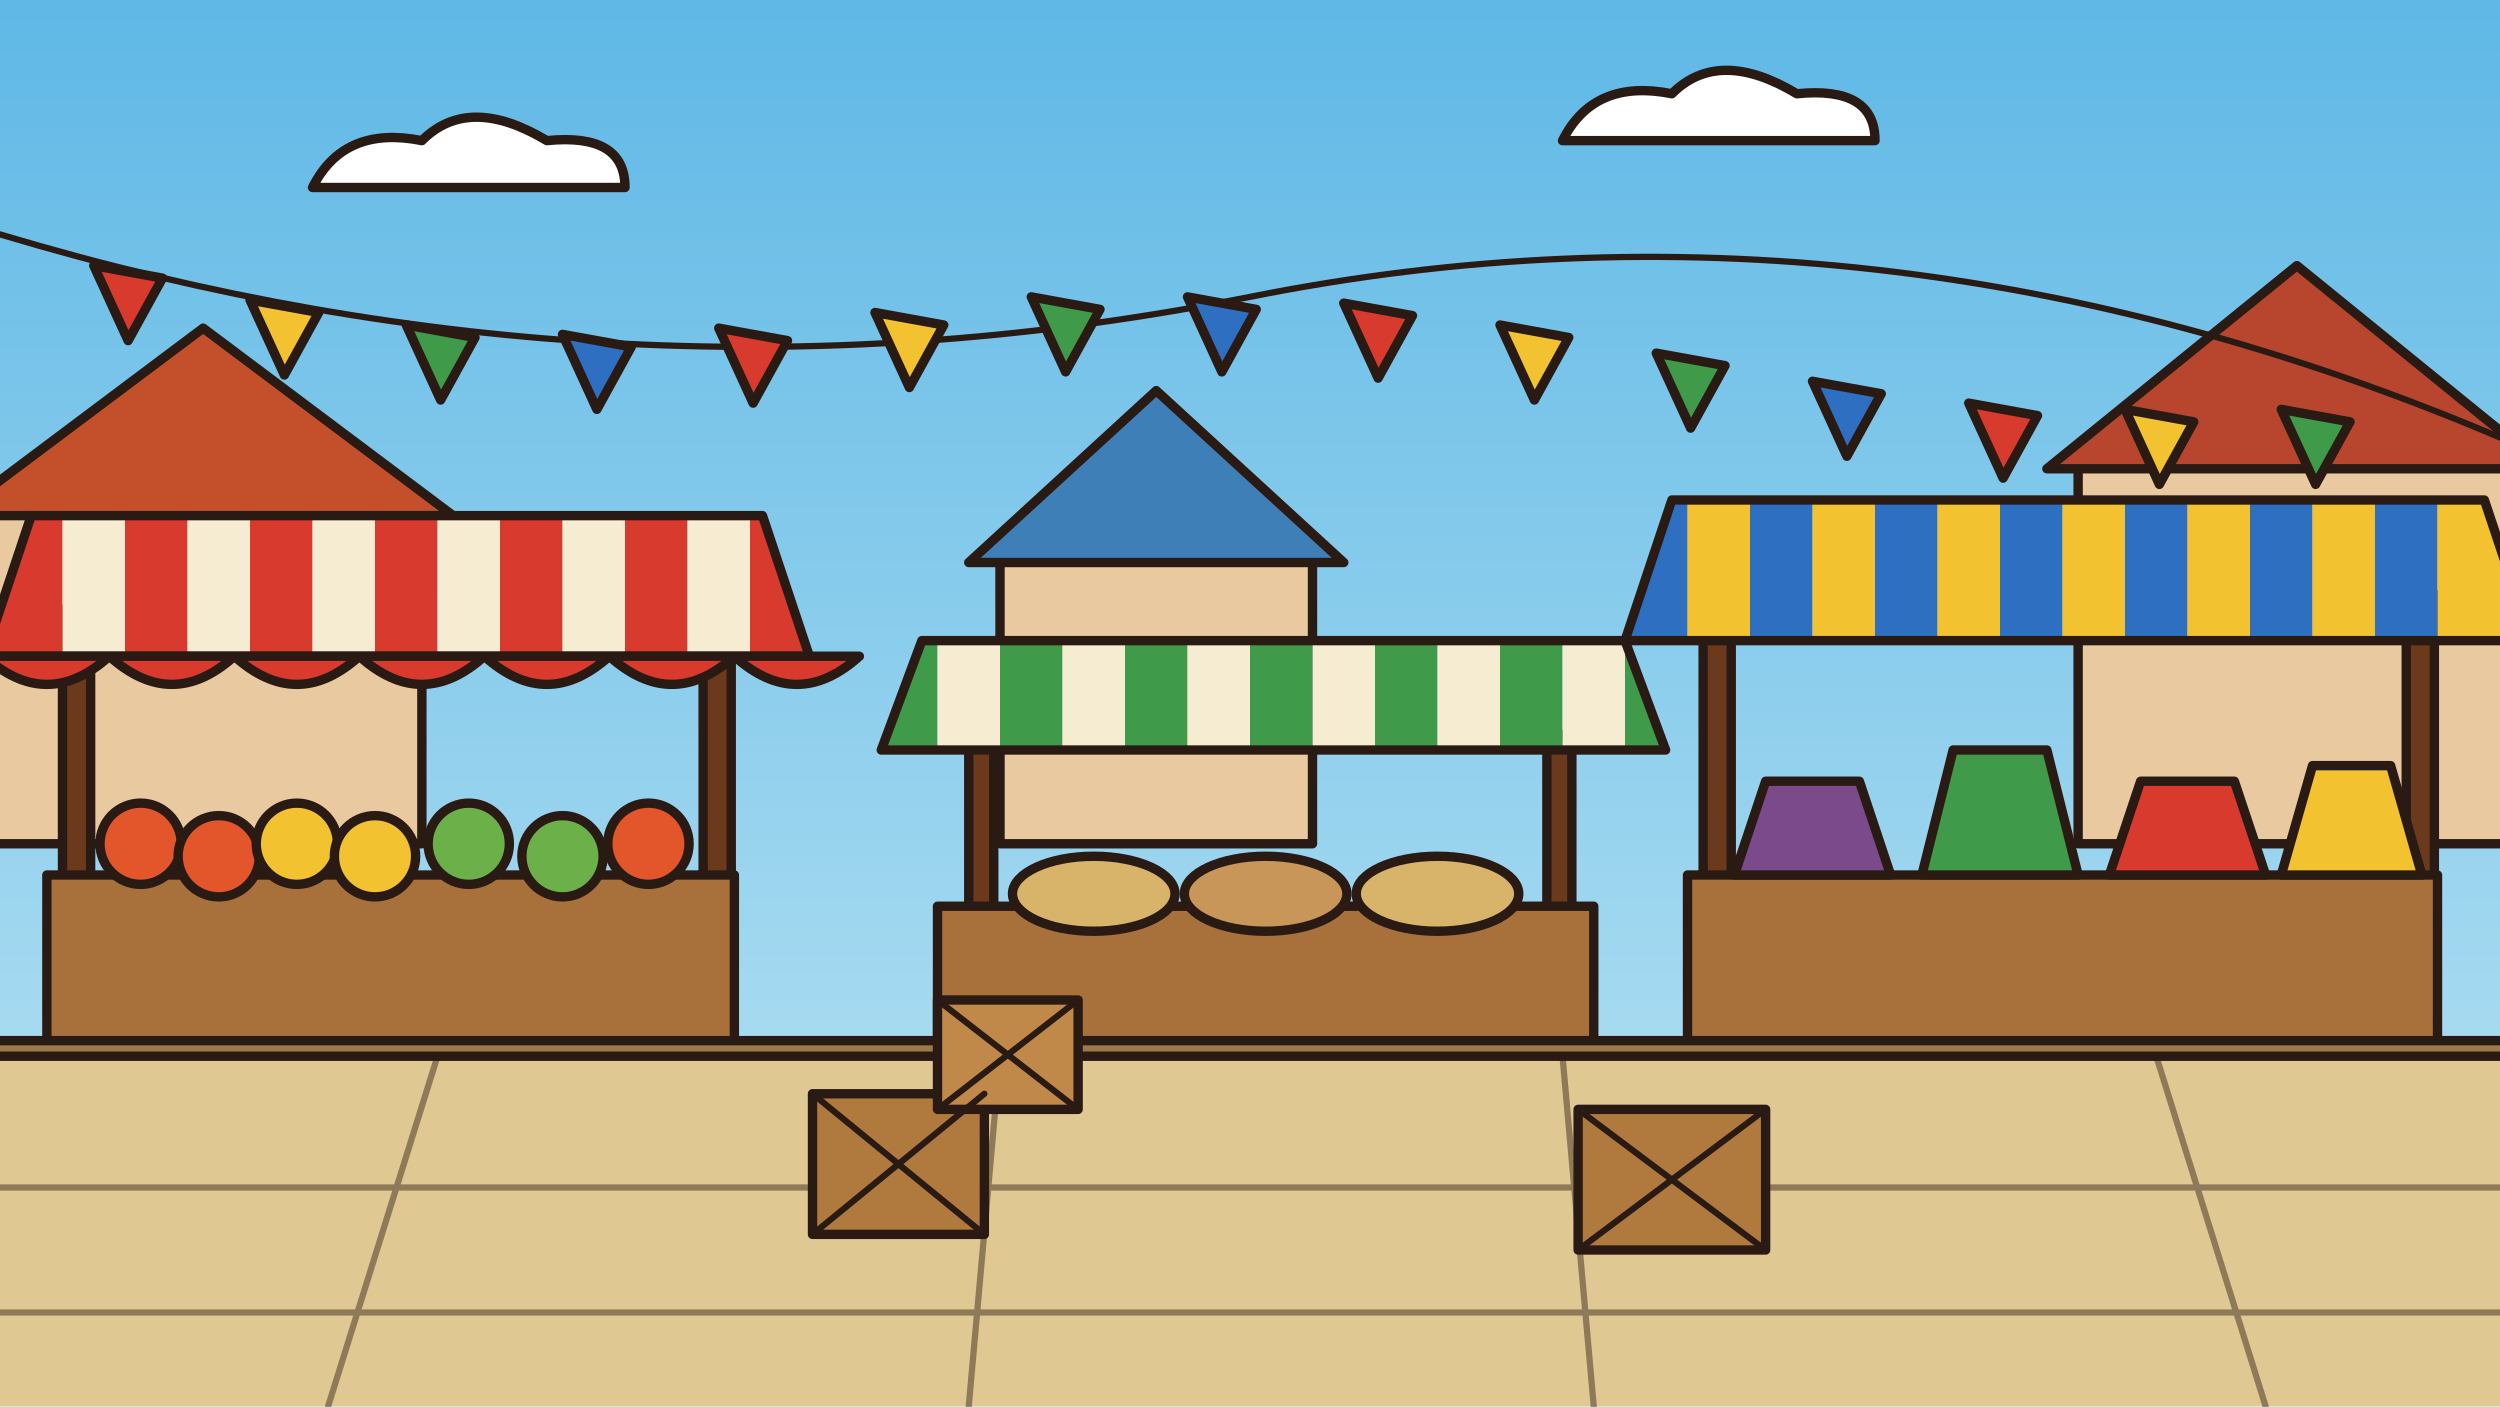
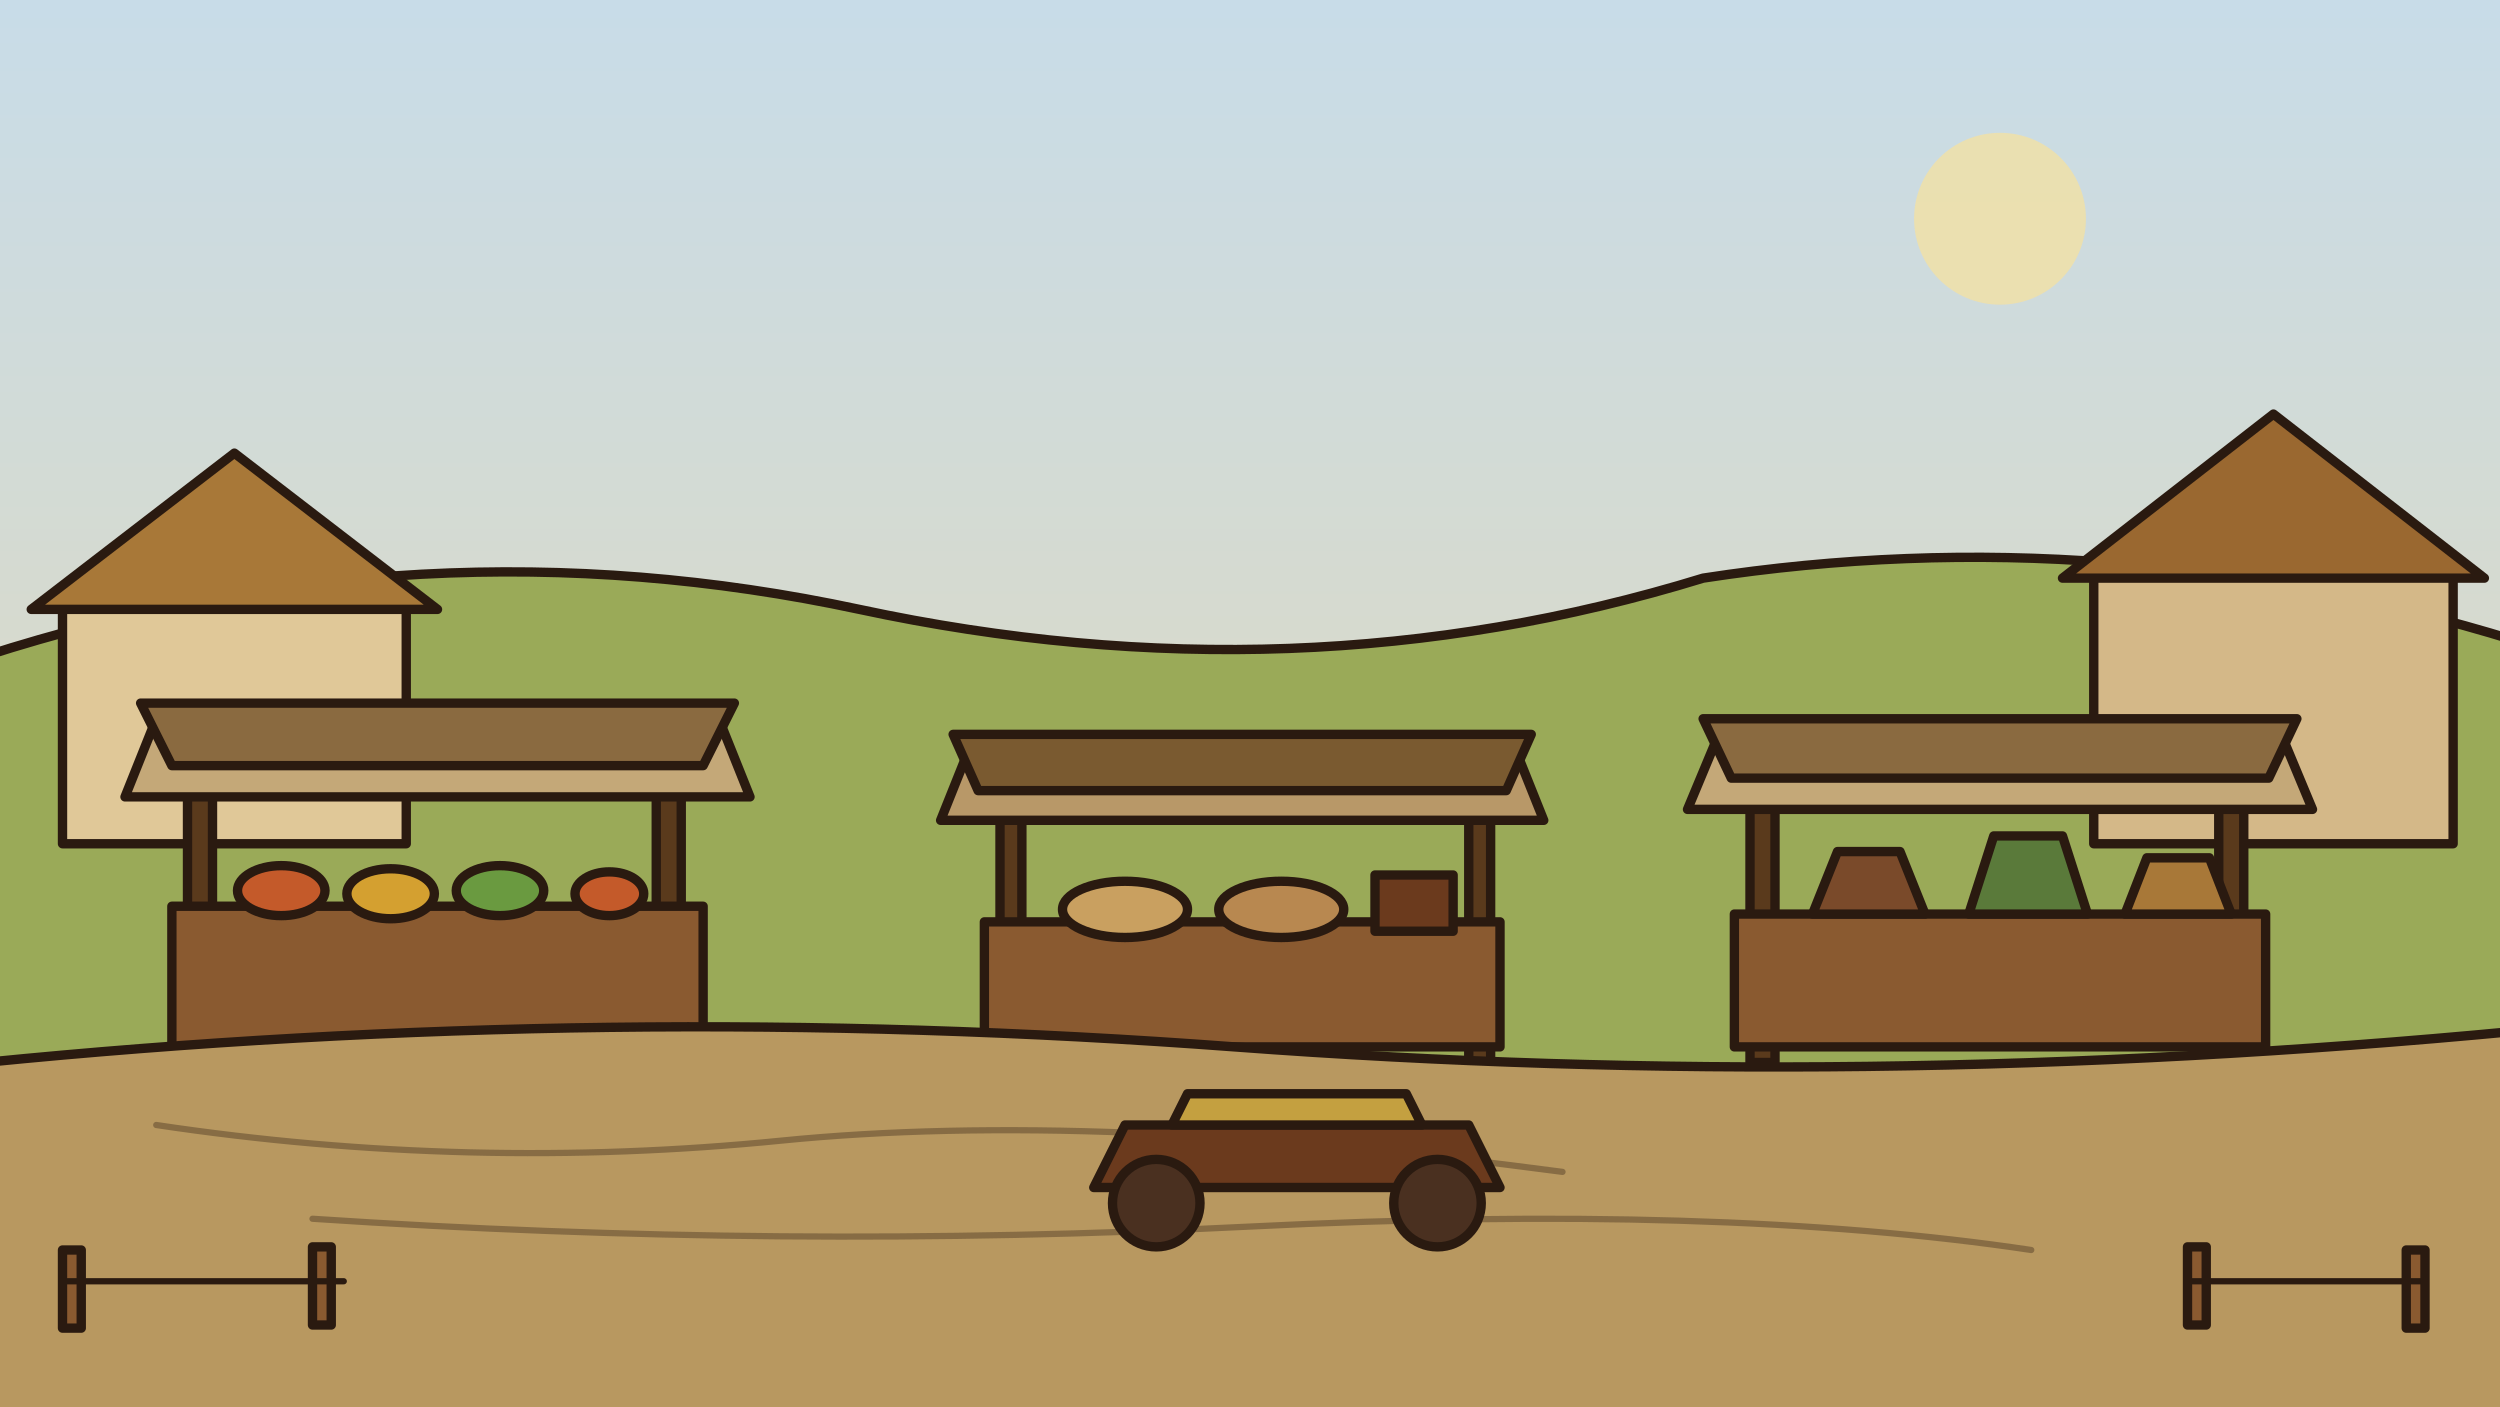
<svg xmlns="http://www.w3.org/2000/svg" viewBox="0 0 1600 900" width="1600" height="900">
-   <style>.o{stroke:#2a1a14;stroke-width:6;stroke-linejoin:round;stroke-linecap:round}.t{stroke:#2a1a14;stroke-width:4;stroke-linejoin:round;stroke-linecap:round;fill:none}</style>
+   <style>.o{stroke:#2a1a10;stroke-width:6;stroke-linejoin:round;stroke-linecap:round}.t{stroke:#2a1a10;stroke-width:4;stroke-linejoin:round;stroke-linecap:round;fill:none}</style>
  <defs>
    <linearGradient id="sky" x1="0" y1="0" x2="0" y2="1">
-       <stop offset="0" stop-color="#5fb8e6" />
-       <stop offset="1" stop-color="#bfe6f4" />
+       <stop offset="0" stop-color="#c8dce8" />
+       <stop offset="1" stop-color="#e8d8b0" />
    </linearGradient>
-     <pattern id="stripeR" width="80" height="10" patternUnits="userSpaceOnUse">
-       <rect width="40" height="10" fill="#d93a2e" />
-       <rect x="40" width="40" height="10" fill="#f6ecd2" />
-     </pattern>
-     <pattern id="stripeB" width="80" height="10" patternUnits="userSpaceOnUse">
-       <rect width="40" height="10" fill="#2f6fc2" />
-       <rect x="40" width="40" height="10" fill="#f2c230" />
-     </pattern>
-     <pattern id="stripeG" width="80" height="10" patternUnits="userSpaceOnUse">
-       <rect width="40" height="10" fill="#3f9b4a" />
-       <rect x="40" width="40" height="10" fill="#f6ecd2" />
-     </pattern>
  </defs>
  <g id="sky">
    <rect width="1600" height="900" fill="url(#sky)" />
-     <g fill="#fff" class="o">
-       <path d="M200 120q20-40 70-30 30-30 80 0 50-5 50 30z" />
-       <path d="M1000 90q20-40 70-30 30-30 80 0 50-5 50 30z" />
+     <circle cx="1280" cy="140" r="55" fill="#f0e0a8" opacity=".85" />
+   </g>
+   <g id="hills">
+     <path class="o" d="M-10 420q280-90 560-30t540-20q260-40 520 40v500h-1620z" fill="#9aaa58" />
+   </g>
+   <g id="cottages">
+     <path class="o" d="M40 380h220v160H40z" fill="#e0c898" />
+     <path class="o" d="M20 390l130-100 130 100z" fill="#a87838" />
+     <path class="o" d="M1340 360h230v180h-230z" fill="#d4b888" />
+     <path class="o" d="M1320 370l135-105 135 105z" fill="#9a6830" />
+   </g>
+   <g id="stall-left">
+     <rect class="o" x="120" y="480" width="16" height="200" fill="#5a3a1c" />
+     <rect class="o" x="420" y="480" width="16" height="200" fill="#5a3a1c" />
+     <path class="o" d="M100 460h360l20 50H80z" fill="#c4a878" />
+     <path class="o" d="M90 450h380l-20 40H110z" fill="#8a6a40" />
+     <rect class="o" x="110" y="580" width="340" height="90" fill="#8a5a30" />
+     <g class="o">
+       <ellipse cx="180" cy="570" rx="28" ry="16" fill="#c45a2a" />
+       <ellipse cx="250" cy="572" rx="28" ry="16" fill="#d4a030" />
+       <ellipse cx="320" cy="570" rx="28" ry="16" fill="#6a9a40" />
+       <ellipse cx="390" cy="572" rx="22" ry="14" fill="#c45a2a" />
    </g>
  </g>
-   <g id="roofs-back">
-     <path class="o" d="M-10 330l140-100 140 100v210h-280z" fill="#e8c9a0" />
-     <path class="o" d="M-30 330l160-120 160 120z" fill="#c4502b" />
-     <path class="o" d="M1330 300l140-110 140 110v240h-280z" fill="#e8c9a0" />
-     <path class="o" d="M1310 300l160-130 160 130z" fill="#b8452e" />
-     <path class="o" d="M640 360l100-90 100 90v180h-200z" fill="#e8c9a0" />
-     <path class="o" d="M620 360l120-110 120 110z" fill="#3f7fb8" />
-   </g>
-   <g id="bunting">
-     <path class="t" d="M0 150q400 120 800 40t800 90" />
+   <g id="stall-center">
+     <rect class="o" x="640" y="500" width="14" height="180" fill="#5a3a1c" />
+     <rect class="o" x="940" y="500" width="14" height="180" fill="#5a3a1c" />
+     <path class="o" d="M620 480h350l18 45H602z" fill="#b89868" />
+     <path class="o" d="M610 470h370l-16 36H626z" fill="#7a5a30" />
+     <rect class="o" x="630" y="590" width="330" height="80" fill="#8a5a30" />
    <g class="o">
-       <path d="M60 170l22 48 22-40z" fill="#d93a2e" />
-       <path d="M160 192l22 48 22-40z" fill="#f2c230" />
-       <path d="M260 208l22 48 22-40z" fill="#3f9b4a" />
-       <path d="M360 214l22 48 22-40z" fill="#2f6fc2" />
-       <path d="M460 210l22 48 22-40z" fill="#d93a2e" />
-       <path d="M560 200l22 48 22-40z" fill="#f2c230" />
-       <path d="M660 190l22 48 22-40z" fill="#3f9b4a" />
-       <path d="M760 190l22 48 22-40z" fill="#2f6fc2" />
-       <path d="M860 194l22 48 22-40z" fill="#d93a2e" />
-       <path d="M960 208l22 48 22-40z" fill="#f2c230" />
-       <path d="M1060 226l22 48 22-40z" fill="#3f9b4a" />
-       <path d="M1160 244l22 48 22-40z" fill="#2f6fc2" />
-       <path d="M1260 258l22 48 22-40z" fill="#d93a2e" />
-       <path d="M1360 262l22 48 22-40z" fill="#f2c230" />
-       <path d="M1460 262l22 48 22-40z" fill="#3f9b4a" />
-     </g>
-   </g>
-   <g id="stall-left">
-     <rect class="o" x="40" y="390" width="18" height="260" fill="#6b3a1d" />
-     <rect class="o" x="450" y="390" width="18" height="260" fill="#6b3a1d" />
-     <path class="o" d="M20 330h468l30 90H-10z" fill="url(#stripeR)" />
-     <path class="o" d="M-10 420q40 36 80 0 40 36 80 0 40 36 80 0 40 36 80 0 40 36 80 0 40 36 80 0 40 36 80 0v0z" fill="#d93a2e" />
-     <rect class="o" x="30" y="560" width="440" height="110" fill="#a8703a" />
-     <g class="o">
-       <circle cx="90" cy="540" r="26" fill="#e3552b" />
-       <circle cx="140" cy="548" r="26" fill="#e3552b" />
-       <circle cx="190" cy="540" r="26" fill="#f2c230" />
-       <circle cx="240" cy="548" r="26" fill="#f2c230" />
-       <circle cx="300" cy="540" r="26" fill="#6cb04a" />
-       <circle cx="360" cy="548" r="26" fill="#6cb04a" />
-       <circle cx="415" cy="540" r="26" fill="#e3552b" />
+       <ellipse cx="720" cy="582" rx="40" ry="18" fill="#c9a060" />
+       <ellipse cx="820" cy="582" rx="40" ry="18" fill="#b88850" />
+       <rect x="880" y="560" width="50" height="36" fill="#6b3a1d" />
    </g>
  </g>
  <g id="stall-right">
-     <rect class="o" x="1090" y="380" width="18" height="270" fill="#6b3a1d" />
-     <rect class="o" x="1540" y="380" width="18" height="270" fill="#6b3a1d" />
-     <path class="o" d="M1070 320h520l30 90h-580z" fill="url(#stripeB)" />
-     <rect class="o" x="1080" y="560" width="480" height="110" fill="#a8703a" />
+     <rect class="o" x="1120" y="490" width="16" height="190" fill="#5a3a1c" />
+     <rect class="o" x="1420" y="490" width="16" height="190" fill="#5a3a1c" />
+     <path class="o" d="M1100 470h360l20 48H1080z" fill="#c4a878" />
+     <path class="o" d="M1090 460h380l-18 38H1108z" fill="#8a6a40" />
+     <rect class="o" x="1110" y="585" width="340" height="85" fill="#8a5a30" />
    <g class="o">
-       <path d="M1110 560l20-60h60l20 60z" fill="#7a4a8a" />
-       <path d="M1230 560l20-80h60l20 80z" fill="#3f9b4a" />
-       <path d="M1350 560l20-60h60l20 60z" fill="#d93a2e" />
-       <path d="M1460 560l20-70h50l20 70z" fill="#f2c230" />
-     </g>
-   </g>
-   <g id="stall-center">
-     <rect class="o" x="620" y="470" width="16" height="190" fill="#6b3a1d" />
-     <rect class="o" x="990" y="470" width="16" height="190" fill="#6b3a1d" />
-     <path class="o" d="M590 410h450l26 70H564z" fill="url(#stripeG)" />
-     <rect class="o" x="600" y="580" width="420" height="90" fill="#a8703a" />
-     <g class="o">
-       <ellipse cx="700" cy="572" rx="52" ry="24" fill="#d8b46a" />
-       <ellipse cx="810" cy="572" rx="52" ry="24" fill="#c9965a" />
-       <ellipse cx="920" cy="572" rx="52" ry="24" fill="#d8b46a" />
+       <path d="M1160 585l16-40h40l16 40z" fill="#7a4a2a" />
+       <path d="M1260 585l16-50h44l16 50z" fill="#5a7a3a" />
+       <path d="M1360 585l14-36h40l14 36z" fill="#a87838" />
    </g>
  </g>
  <g id="ground">
-     <rect y="670" width="1600" height="230" fill="#e0c892" />
-     <rect class="o" x="-10" y="666" width="1620" height="10" fill="#9a7a4a" />
-     <g class="t" opacity=".45">
-       <path d="M0 760h1600M0 840h1600M280 676l-70 224M640 676l-20 224M1000 676l20 224M1380 676l70 224" />
+     <path class="o" d="M-10 680q400-40 800-10t820-10v250h-1620z" fill="#b89860" />
+     <g class="t" opacity=".35">
+       <path d="M100 720q200 30 400 10t500 20M200 780q300 20 600 5t500 15" />
    </g>
  </g>
-   <g id="crates">
-     <g class="o">
-       <rect x="520" y="700" width="110" height="90" fill="#b07a3e" />
-       <rect x="600" y="640" width="90" height="70" fill="#c0894a" />
-       <rect x="1010" y="710" width="120" height="90" fill="#b07a3e" />
+   <g id="wagon">
+     <path class="o" d="M720 720h220l20 40H700z" fill="#6b3a1d" />
+     <circle class="o" cx="740" cy="770" r="28" fill="#4a3020" />
+     <circle class="o" cx="920" cy="770" r="28" fill="#4a3020" />
+     <path class="o" d="M760 700h140l10 20H750z" fill="#c4a040" />
+   </g>
+   <g id="fence">
+     <g class="o" fill="#8a5a30">
+       <rect x="40" y="800" width="12" height="50" />
+       <rect x="200" y="798" width="12" height="50" />
+       <rect x="1400" y="798" width="12" height="50" />
+       <rect x="1540" y="800" width="12" height="50" />
    </g>
-     <g class="t">
-       <path d="M520 700l110 90M630 700l-110 90M600 640l90 70M690 640l-90 70M1010 710l120 90M1130 710l-120 90" />
-     </g>
+     <path class="t" d="M40 820h180M1400 820h150" />
  </g>
</svg>
